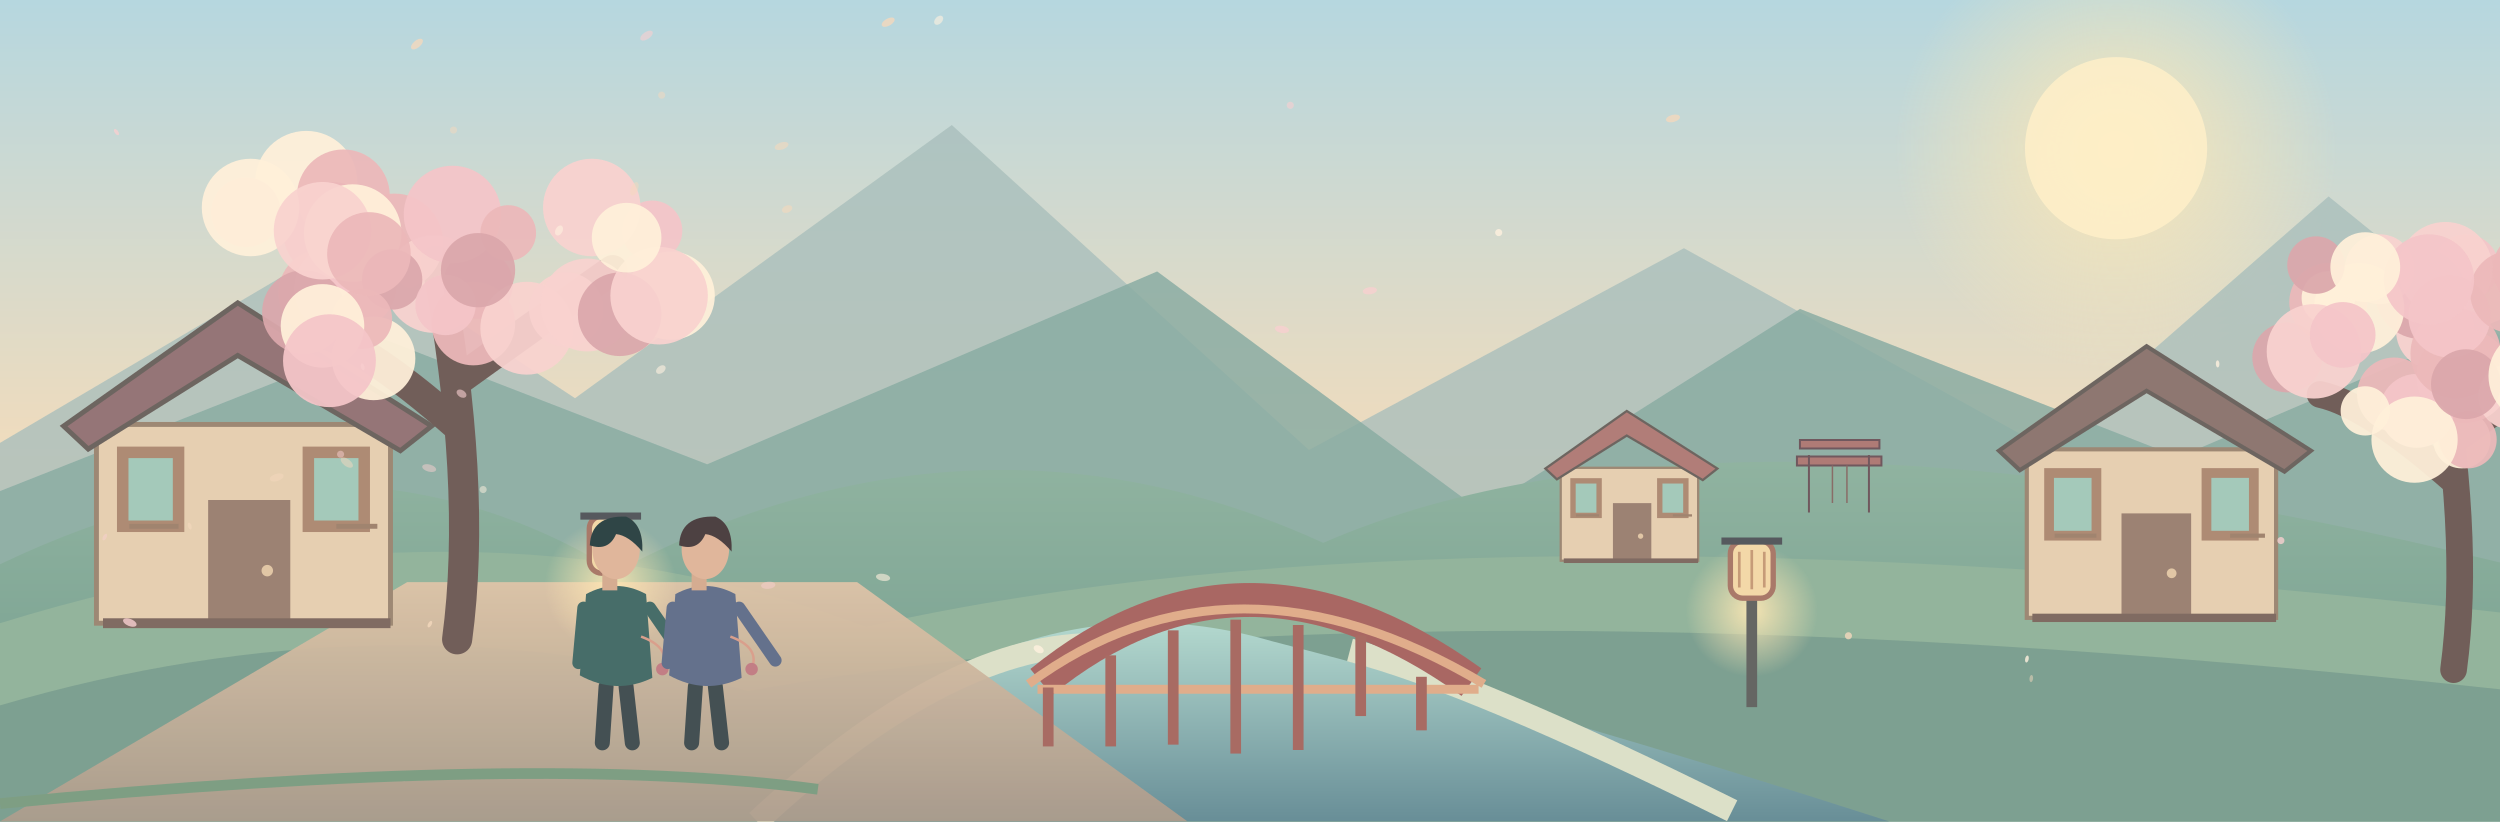
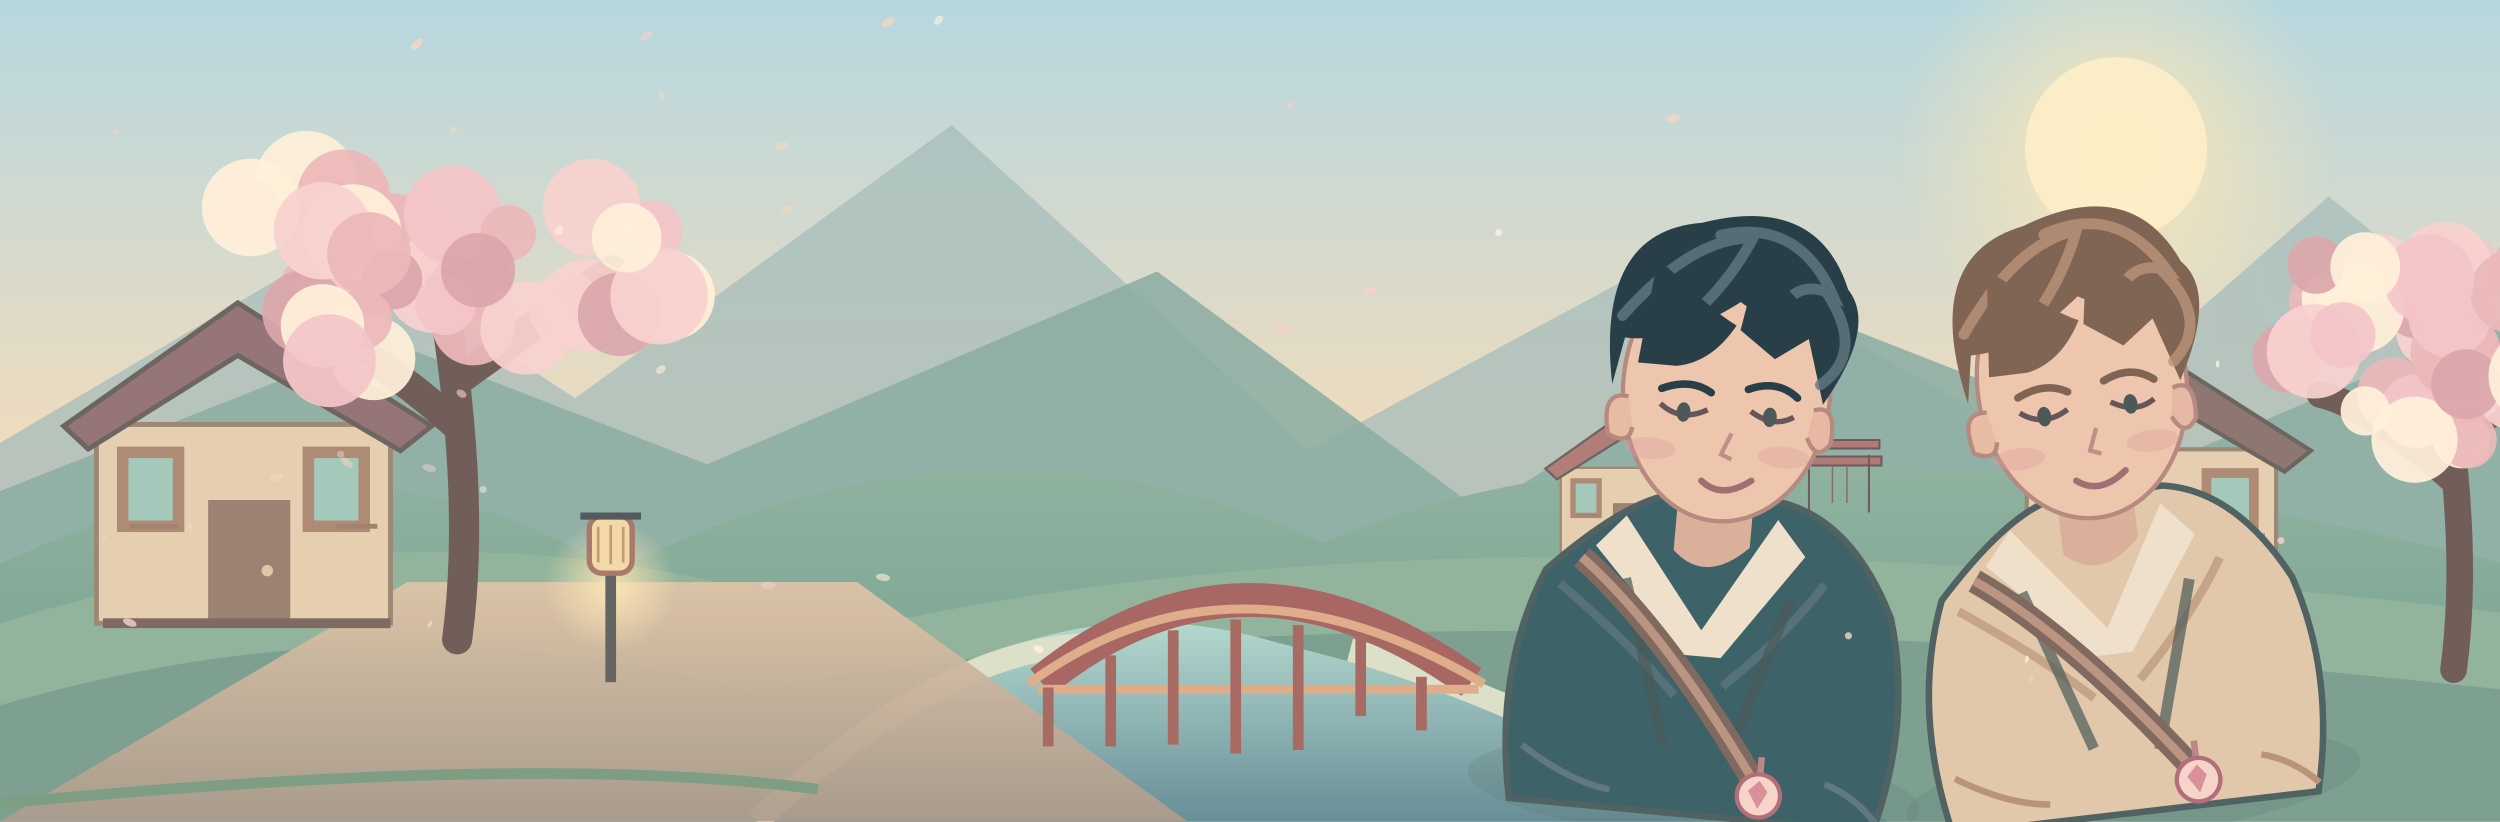
<svg xmlns="http://www.w3.org/2000/svg" viewBox="0 0 1400 460">
  <defs>
    <linearGradient id="sky" x2="0" y2="1">
      <stop stop-color="#b6d7df" />
      <stop offset=".58" stop-color="#f3dcbb" />
      <stop offset="1" stop-color="#f6e3cc" />
    </linearGradient>
    <linearGradient id="hill" x2="0" y2="1">
      <stop stop-color="#90b3a0" />
      <stop offset="1" stop-color="#709a8b" />
    </linearGradient>
    <linearGradient id="water" x2="0" y2="1">
      <stop stop-color="#b3d8ce" />
      <stop offset="1" stop-color="#688e97" />
    </linearGradient>
    <linearGradient id="paving" x2="0" y2="1">
      <stop stop-color="#dfc4a8" />
      <stop offset="1" stop-color="#ad9c8c" />
    </linearGradient>
    <radialGradient id="glow">
      <stop stop-color="#ffe8b4" stop-opacity=".9" />
      <stop offset="1" stop-color="#ffe8b4" stop-opacity="0" />
    </radialGradient>
  </defs>
  <rect width="1400" height="460" fill="url(#sky)" />
  <circle cx="1185" cy="83" r="124" fill="url(#glow)" />
  <circle cx="1185" cy="83" r="51" fill="#fff0c9" opacity=".84" />
  <path d="M0 248L190 136L322 223L533 70L733 252L943 139L1144 250L1304 110L1400 188V460H0Z" fill="#a8bebb" opacity=".78" />
  <path d="M0 275L215 190L396 260L648 152L829 286L1008 173L1220 256L1400 179V460H0Z" fill="#89aca3" opacity=".84" />
  <path d="M0 316Q190 225 345 320Q546 215 741 304Q962 208 1400 315V460H0Z" fill="url(#hill)" />
  <path d="M0 349Q261 268 485 351Q818 276 1400 343V460H0Z" fill="#93b49c" />
  <path d="M0 395Q215 332 419 387Q793 320 1400 386V460H0Z" fill="#71958a" opacity=".63" />
  <path d="M427 460Q561 315 712 359Q875 401 1058 460Z" fill="url(#water)" />
  <path d="M424 460Q529 362 611 361M970 454Q825 382 756 364" fill="none" stroke="#dce0c8" stroke-width="13" />
  <path d="M0 460L228 326H480L665 460Z" fill="url(#paving)" opacity=".93" />
  <g transform="translate(54 349) scale(0.92)">
    <path d="M0 0V-121H179V0Z" fill="#e6cfb1" stroke="#9d8874" stroke-width="3" />
    <path d="M-20 -120L86 -195L204 -120L185 -105L86 -163L-5 -106Z" fill="#957577" stroke="#6d6560" stroke-width="3" />
    <path d="M68 0V-75H118V0Z" fill="#9c8273" />
    <circle cx="104" cy="-32" r="3.5" fill="#e1c6a5" />
    <path d="M16 -104h34v45H16ZM129 -104h34v45h-34Z" fill="#a4c9ba" stroke="#ae8b74" stroke-width="7" />
    <path d="M20 -59h30m96 0h25" stroke="#a0846f" stroke-width="3" />
    <path d="M4 0h175" stroke="#806b62" stroke-width="6" />
  </g>
  <g transform="translate(1135 346) scale(0.78)">
    <path d="M0 0V-121H179V0Z" fill="#e6cfb1" stroke="#9d8874" stroke-width="3" />
    <path d="M-20 -120L86 -195L204 -120L185 -105L86 -163L-5 -106Z" fill="#8e7771" stroke="#6d6560" stroke-width="3" />
    <path d="M68 0V-75H118V0Z" fill="#9c8273" />
    <circle cx="104" cy="-32" r="3.5" fill="#e1c6a5" />
    <path d="M16 -104h34v45H16ZM129 -104h34v45h-34Z" fill="#a4c9ba" stroke="#ae8b74" stroke-width="7" />
    <path d="M20 -59h30m96 0h25" stroke="#a0846f" stroke-width="3" />
    <path d="M4 0h175" stroke="#806b62" stroke-width="6" />
  </g>
  <g transform="translate(874 314) scale(0.43)">
    <path d="M0 0V-121H179V0Z" fill="#e6cfb1" stroke="#9d8874" stroke-width="3" />
    <path d="M-20 -120L86 -195L204 -120L185 -105L86 -163L-5 -106Z" fill="#b17d78" stroke="#6d6560" stroke-width="3" />
    <path d="M68 0V-75H118V0Z" fill="#9c8273" />
    <circle cx="104" cy="-32" r="3.5" fill="#e1c6a5" />
    <path d="M16 -104h34v45H16ZM129 -104h34v45h-34Z" fill="#a4c9ba" stroke="#ae8b74" stroke-width="7" />
    <path d="M20 -59h30m96 0h25" stroke="#a0846f" stroke-width="3" />
    <path d="M4 0h175" stroke="#806b62" stroke-width="6" />
  </g>
  <path d="M583 382Q696 290 824 382" stroke="#a96763" stroke-width="19" fill="none" />
  <path d="M576 383Q690 299 831 383M581 386H828" stroke="#e0ad8b" stroke-width="5" fill="none" />
  <path d="M587 385v33m35-51v51m35-65v64m35-70v75m35-72v70m35-64v45m34-22v30" stroke="#a86b63" stroke-width="6" />
  <g transform="translate(1013 287) scale(0.28)" fill="#af7b76" stroke="#70585e" stroke-width="4">
    <path d="M0 0v-115M120 0v-115M-24 -112h169v18H-24ZM-18 -145h159v17H-18Z" />
    <path d="M47 -94v75M76 -94v75" stroke="#896c67" stroke-width="3" />
  </g>
  <g transform="translate(256 358) scale(1.3)">
    <path d="M0 0Q9 -67 -9 -163M0 -92Q-42 -129 -65 -134M1 -112Q44 -143 67 -159" stroke="#715e59" stroke-width="13" fill="none" stroke-linecap="round" />
    <circle cx="-27" cy="-171" r="21" fill="#ecb8b9" opacity=".93" />
    <circle cx="84" cy="-176" r="13" fill="#f4c5c8" opacity=".93" />
    <circle cx="58" cy="-186" r="21" fill="#f9d2cf" opacity=".93" />
    <circle cx="-65" cy="-197" r="22" fill="#fff0d9" opacity=".93" />
    <circle cx="-54" cy="-176" r="21" fill="#dba7ab" opacity=".93" />
    <circle cx="-58" cy="-149" r="19" fill="#ecb8b9" opacity=".93" />
    <circle cx="-50" cy="-151" r="20" fill="#f4c5c8" opacity=".93" />
    <circle cx="-10" cy="-153" r="21" fill="#f9d2cf" opacity=".93" />
    <circle cx="92" cy="-148" r="19" fill="#fff0d9" opacity=".93" />
    <circle cx="9" cy="-153" r="15" fill="#dba7ab" opacity=".93" />
    <circle cx="-49" cy="-191" r="20" fill="#ecb8b9" opacity=".93" />
    <circle cx="-46" cy="-153" r="20" fill="#f4c5c8" opacity=".93" />
    <circle cx="47" cy="-142" r="16" fill="#f9d2cf" opacity=".93" />
    <circle cx="-36" cy="-121" r="18" fill="#fff0d9" opacity=".93" />
    <circle cx="-66" cy="-141" r="18" fill="#dba7ab" opacity=".93" />
    <circle cx="7" cy="-136" r="18" fill="#ecb8b9" opacity=".93" />
    <circle cx="-91" cy="-184" r="15" fill="#f4c5c8" opacity=".93" />
    <circle cx="30" cy="-134" r="20" fill="#f9d2cf" opacity=".93" />
    <circle cx="-45" cy="-175" r="21" fill="#fff0d9" opacity=".93" />
    <circle cx="-28" cy="-155" r="13" fill="#dba7ab" opacity=".93" />
    <circle cx="-41" cy="-138" r="13" fill="#ecb8b9" opacity=".93" />
    <circle cx="-2" cy="-183" r="21" fill="#f4c5c8" opacity=".93" />
    <circle cx="56" cy="-144" r="20" fill="#f9d2cf" opacity=".93" />
    <circle cx="-89" cy="-186" r="21" fill="#fff0d9" opacity=".93" />
    <circle cx="70" cy="-140" r="18" fill="#dba7ab" opacity=".93" />
    <circle cx="22" cy="-175" r="12" fill="#ecb8b9" opacity=".93" />
    <circle cx="-5" cy="-144" r="13" fill="#f4c5c8" opacity=".93" />
    <circle cx="-58" cy="-176" r="21" fill="#f9d2cf" opacity=".93" />
    <circle cx="-58" cy="-135" r="18" fill="#fff0d9" opacity=".93" />
    <circle cx="9" cy="-159" r="16" fill="#dba7ab" opacity=".93" />
    <circle cx="-38" cy="-166" r="18" fill="#ecb8b9" opacity=".93" />
    <circle cx="-55" cy="-120" r="20" fill="#f4c5c8" opacity=".93" />
    <circle cx="87" cy="-148" r="21" fill="#f9d2cf" opacity=".93" />
    <circle cx="73" cy="-173" r="15" fill="#fff0d9" opacity=".93" />
  </g>
  <g transform="translate(1374 375) scale(1.15)">
    <path d="M0 0Q9 -67 -9 -163M0 -92Q-42 -129 -65 -134M1 -112Q44 -143 67 -159" stroke="#715e59" stroke-width="13" fill="none" stroke-linecap="round" />
    <circle cx="-29" cy="-134" r="18" fill="#ecb8b9" opacity=".93" />
    <circle cx="6" cy="-196" r="16" fill="#f4c5c8" opacity=".93" />
    <circle cx="-9" cy="-165" r="19" fill="#f9d2cf" opacity=".93" />
    <circle cx="4" cy="-112" r="14" fill="#fff0d9" opacity=".93" />
    <circle cx="-16" cy="-183" r="22" fill="#dba7ab" opacity=".93" />
    <circle cx="-61" cy="-179" r="19" fill="#ecb8b9" opacity=".93" />
    <circle cx="5" cy="-143" r="23" fill="#f4c5c8" opacity=".93" />
    <circle cx="-36" cy="-195" r="17" fill="#f9d2cf" opacity=".93" />
    <circle cx="-61" cy="-181" r="13" fill="#fff0d9" opacity=".93" />
    <circle cx="-81" cy="-152" r="17" fill="#dba7ab" opacity=".93" />
    <circle cx="7" cy="-112" r="14" fill="#ecb8b9" opacity=".93" />
    <circle cx="-18" cy="-126" r="18" fill="#f4c5c8" opacity=".93" />
    <circle cx="-4" cy="-195" r="23" fill="#f9d2cf" opacity=".93" />
    <circle cx="-46" cy="-176" r="22" fill="#fff0d9" opacity=".93" />
    <circle cx="86" cy="-120" r="17" fill="#dba7ab" opacity=".93" />
    <circle cx="1" cy="-154" r="22" fill="#ecb8b9" opacity=".93" />
    <circle cx="-2" cy="-172" r="20" fill="#f4c5c8" opacity=".93" />
    <circle cx="28" cy="-133" r="16" fill="#f9d2cf" opacity=".93" />
    <circle cx="-19" cy="-112" r="21" fill="#fff0d9" opacity=".93" />
    <circle cx="6" cy="-139" r="17" fill="#dba7ab" opacity=".93" />
    <circle cx="28" cy="-184" r="20" fill="#ecb8b9" opacity=".93" />
    <circle cx="81" cy="-115" r="15" fill="#f4c5c8" opacity=".93" />
    <circle cx="-68" cy="-155" r="23" fill="#f9d2cf" opacity=".93" />
    <circle cx="-43" cy="-126" r="12" fill="#fff0d9" opacity=".93" />
    <circle cx="-67" cy="-197" r="14" fill="#dba7ab" opacity=".93" />
    <circle cx="38" cy="-195" r="19" fill="#ecb8b9" opacity=".93" />
    <circle cx="-12" cy="-190" r="22" fill="#f4c5c8" opacity=".93" />
    <circle cx="48" cy="-188" r="23" fill="#f9d2cf" opacity=".93" />
    <circle cx="40" cy="-143" r="23" fill="#fff0d9" opacity=".93" />
    <circle cx="61" cy="-154" r="14" fill="#dba7ab" opacity=".93" />
    <circle cx="87" cy="-174" r="21" fill="#ecb8b9" opacity=".93" />
    <circle cx="-54" cy="-163" r="16" fill="#f4c5c8" opacity=".93" />
    <circle cx="87" cy="-136" r="18" fill="#f9d2cf" opacity=".93" />
    <circle cx="-43" cy="-196" r="17" fill="#fff0d9" opacity=".93" />
  </g>
  <g transform="translate(342 382)">
    <circle r="37" cy="-54" fill="url(#glow)" />
    <path d="M0 0v-77" stroke="#656663" stroke-width="6" />
    <rect x="-12" y="-93" width="24" height="32" rx="7" fill="#f3d8a8" stroke="#a97969" stroke-width="3" />
    <path d="M-7 -87v20M0 -88v22M7 -87v20" stroke="#c69b78" stroke-width="1.5" />
    <path d="M-17 -93h34" stroke="#56595e" stroke-width="4" />
  </g>
  <g transform="translate(981 396)">
    <circle r="37" cy="-54" fill="url(#glow)" />
    <path d="M0 0v-77" stroke="#656663" stroke-width="6" />
    <rect x="-12" y="-93" width="24" height="32" rx="7" fill="#f3d8a8" stroke="#a97969" stroke-width="3" />
    <path d="M-7 -87v20M0 -88v22M7 -87v20" stroke="#c69b78" stroke-width="1.5" />
    <path d="M-17 -93h34" stroke="#56595e" stroke-width="4" />
  </g>
-   <g transform="translate(345 416) scale(0.7)">
-     <path d="M-8 -45l-3 45m19 -45l5 45" stroke="#445053" stroke-width="12" stroke-linecap="round" />
-     <path d="M-24 -119Q0 -132 24 -119L29 -52Q0 -38 -29 -54Z" fill="#476d69" />
-     <path d="M-26 -108L-30 -64M27 -108l29 42" stroke="#476d69" stroke-width="10" stroke-linecap="round" />
-     <path d="M-5 -139v17" stroke="#d5ac91" stroke-width="12" />
-     <ellipse cy="-155" rx="19" ry="24" fill="#e0b69b" />
-     <path d="M-21 -158Q-20 -182 8 -181Q22 -175 21 -153Q10 -166 0 -167Q-6 -153 -21 -158Z" fill="#2f4546" />
-     <path d="M20 -85q22 8 18 23" stroke="#d99f8c" stroke-width="2" fill="none" />
-     <circle cx="37" cy="-59" r="5" fill="#c27e85" />
-   </g>
-   <g transform="translate(395 416) scale(0.7)">
-     <path d="M-8 -45l-3 45m19 -45l5 45" stroke="#445053" stroke-width="12" stroke-linecap="round" />
-     <path d="M-24 -119Q0 -132 24 -119L29 -52Q0 -38 -29 -54Z" fill="#64718c" />
-     <path d="M-26 -108L-30 -64M27 -108l29 42" stroke="#64718c" stroke-width="10" stroke-linecap="round" />
-     <path d="M-5 -139v17" stroke="#d5ac91" stroke-width="12" />
-     <ellipse cy="-155" rx="19" ry="24" fill="#e0b69b" />
-     <path d="M-21 -158Q-20 -182 8 -181Q22 -175 21 -153Q10 -166 0 -167Q-6 -153 -21 -158Z" fill="#4d4142" />
-     <path d="M20 -85q22 8 18 23" stroke="#d99f8c" stroke-width="2" fill="none" />
-     <circle cx="37" cy="-59" r="5" fill="#c27e85" />
+   <g transform="translate(960 455) scale(1.21) rotate(5 0 -153)">
+     <ellipse cx="3" cy="-10" rx="105" ry="23" fill="#566f66" opacity=".19" />
+     <path d="M-82 1Q-94 -58 -74 -106Q-42 -139 -21 -145L33 -146Q66 -140 87 -97Q101 -50 87 2Z" fill="#3d6268" stroke="#516263" stroke-width="3" />
+     <path d="M-39 -134L0 -84L31 -138L45 -122L10 -72L-7 -72L-52 -119Z" fill="#efe0cc" />
+     <path d="M-67 -100Q-31 -74 -10 -53M55 -110Q40 -86 12 -59" fill="none" stroke="#627881" stroke-width="4" opacity=".7" />
+     <path d="M-37 -105L-13 -30M40 -102L17 -26" stroke="#4c5a57" opacity=".7" stroke-width="5" />
+     <path d="M-78 -24Q-55 -9 -36 -7M63 -18Q77 -14 88 -2" fill="none" stroke="#627881" stroke-width="3" />
+     <path d="M-58 -113Q-15 -81 37 -7" fill="none" stroke="#806a60" stroke-width="11" />
+     <path d="M-58 -113Q-15 -81 37 -7" fill="none" stroke="#bb9582" stroke-width="4" />
+     <path d="M33 -28v15" stroke="#bb8787" stroke-width="3" />
+     <circle cx="33" cy="-10" r="10" fill="#f7d4ca" stroke="#b36f79" stroke-width="2" />
+     <path d="M33 -17l4 5-4 8-5-8Z" fill="#d89099" />
+     <path d="M-16 -152v32Q0 -105 19 -124v-36Z" fill="#dab09a" />
+     <ellipse cx="2" cy="-197" rx="48" ry="62" fill="#edc6ad" stroke="#b78a80" stroke-width="2" />
+     <path d="M-43 -189Q-56 -191 -51 -171Q-41 -166 -40 -175" fill="#e8bba3" stroke="#b78a80" stroke-width="2" />
+     <path d="M43 -190Q54 -194 52 -175Q46 -166 41 -177" fill="#e7b8a4" stroke="#b78a80" stroke-width="2" />
+     <path d="M-51 -194Q-65 -264 -16 -272Q36 -290 54 -247Q69 -231 47 -193L34 -235Q15 -230 5 -237Q-24 -215 -47 -216Z" fill="#293f47" />
+     <path d="M-49 -226Q-20 -265 8 -267Q-3 -241 -24 -222M-7 -267Q28 -278 47 -244Q28 -252 21 -228M44 -245Q65 -219 45 -202" fill="none" stroke="#627881" opacity=".8" stroke-width="5" stroke-linecap="round" />
+     <path d="M-35 -254Q-7 -231 4 -226Q-6 -208 -22 -205L-40 -205M11 -254Q34 -243 41 -225L23 -212L6 -224" fill="#293f47" />
+     <path d="M-28 -194Q-15 -200 -5 -194M12 -197Q25 -203 35 -195" fill="none" stroke="#293f47" stroke-width="3.5" stroke-linecap="round" />
+     <path d="M-28 -187Q-18 -179 -6 -186M14 -187Q25 -180 34 -186" stroke="#66565a" stroke-width="2.5" fill="none" />
+     <ellipse cx="-17" cy="-184" rx="3.2" ry="4.5" fill="#4d5858" />
+     <ellipse cx="23" cy="-185" rx="3.2" ry="4.5" fill="#4d5858" />
+     <path d="M6 -176l-4 10 5 2" fill="none" stroke="#c08e87" stroke-width="2" />
+     <path d="M-6 -153Q4 -145 17 -155" fill="none" stroke="#9f6f71" stroke-width="3" stroke-linecap="round" />
+     <ellipse cx="-31" cy="-166" rx="12" ry="5" fill="#dc9a9c" opacity=".33" />
+     <ellipse cx="31" cy="-167" rx="12" ry="5" fill="#dc9a9c" opacity=".33" />
+   </g>
+   <g transform="translate(1170 455) scale(1.22) rotate(-7 0 -153)">
+     <ellipse cx="3" cy="-10" rx="105" ry="23" fill="#566f66" opacity=".19" />
+     <path d="M-82 1Q-94 -58 -74 -106Q-42 -139 -21 -145L33 -146Q66 -140 87 -97Q101 -50 87 2Z" fill="#e2c8ab" stroke="#516263" stroke-width="3" />
+     <path d="M-39 -134L0 -84L31 -138L45 -122L10 -72L-7 -72L-52 -119Z" fill="#efe0cc" />
+     <path d="M-67 -100Q-31 -74 -10 -53M55 -110Q40 -86 12 -59" fill="none" stroke="#b99479" stroke-width="4" opacity=".7" />
+     <path d="M-37 -105L-13 -30M40 -102L17 -26" stroke="#4c5a57" opacity=".7" stroke-width="5" />
+     <path d="M-78 -24Q-55 -9 -36 -7M63 -18Q77 -14 88 -2" fill="none" stroke="#b99479" stroke-width="3" />
+     <path d="M-58 -113Q-15 -81 37 -7" fill="none" stroke="#806a60" stroke-width="11" />
+     <path d="M-58 -113Q-15 -81 37 -7" fill="none" stroke="#bb9582" stroke-width="4" />
+     <path d="M33 -28v15" stroke="#bb8787" stroke-width="3" />
+     <circle cx="33" cy="-10" r="10" fill="#f7d4ca" stroke="#b36f79" stroke-width="2" />
+     <path d="M33 -17l4 5-4 8-5-8Z" fill="#d89099" />
+     <path d="M-16 -152v32Q0 -105 19 -124v-36Z" fill="#dab09a" />
+     <ellipse cx="2" cy="-197" rx="48" ry="62" fill="#edc6ad" stroke="#b78a80" stroke-width="2" />
+     <path d="M-43 -189Q-56 -191 -51 -171Q-41 -166 -40 -175" fill="#e8bba3" stroke="#b78a80" stroke-width="2" />
+     <path d="M43 -190Q54 -194 52 -175Q46 -166 41 -177" fill="#e7b8a4" stroke="#b78a80" stroke-width="2" />
+     <path d="M-51 -194Q-65 -264 -16 -272Q36 -290 54 -247Q69 -231 47 -193L34 -235Q15 -230 5 -237Q-24 -215 -47 -216Z" fill="#806554" />
+     <path d="M-49 -226Q-20 -265 8 -267Q-3 -241 -24 -222M-7 -267Q28 -278 47 -244Q28 -252 21 -228M44 -245Q65 -219 45 -202" fill="none" stroke="#b99479" opacity=".8" stroke-width="5" stroke-linecap="round" />
+     <path d="M-35 -254Q-7 -231 4 -226Q-6 -208 -22 -205L-40 -205M11 -254Q34 -243 41 -225L23 -212L6 -224" fill="#806554" />
+     <path d="M-28 -194Q-15 -200 -5 -194M12 -197Q25 -203 35 -195" fill="none" stroke="#806554" stroke-width="3.5" stroke-linecap="round" />
+     <path d="M-28 -187Q-18 -179 -6 -186M14 -187Q25 -180 34 -186" stroke="#66565a" stroke-width="2.5" fill="none" />
+     <ellipse cx="-17" cy="-184" rx="3.2" ry="4.5" fill="#4d5858" />
+     <ellipse cx="23" cy="-185" rx="3.2" ry="4.5" fill="#4d5858" />
+     <path d="M6 -176l-4 10 5 2" fill="none" stroke="#c08e87" stroke-width="2" />
+     <path d="M-6 -153Q4 -145 17 -155" fill="none" stroke="#9f6f71" stroke-width="3" stroke-linecap="round" />
+     <ellipse cx="-31" cy="-166" rx="12" ry="5" fill="#dc9a9c" opacity=".33" />
+     <ellipse cx="31" cy="-167" rx="12" ry="5" fill="#dc9a9c" opacity=".33" />
  </g>
  <ellipse cx="1170" cy="51" rx="4" ry="2" fill="#f4d8bd" opacity=".8" transform="rotate(-77)" />
  <ellipse cx="422" cy="271" rx="4" ry="2" fill="#f4d8bd" opacity=".8" transform="rotate(-39)" />
  <ellipse cx="70" cy="301" rx="4" ry="2" fill="#f4d8bd" opacity=".5" transform="rotate(-17)" />
  <ellipse cx="739" cy="57" rx="4" ry="2" fill="#f8cfd0" opacity=".8" transform="rotate(10)" />
  <ellipse cx="781" cy="250" rx="3" ry="2" fill="#fff1df" opacity=".6" transform="rotate(36)" />
  <ellipse cx="357" cy="386" rx="3" ry="2" fill="#fff1df" opacity=".6" transform="rotate(-46)" />
  <ellipse cx="935" cy="157" rx="4" ry="2" fill="#fff1df" opacity=".6" transform="rotate(-69)" />
  <ellipse cx="1193" cy="37" rx="2" ry="2" fill="#f8cfd0" opacity=".5" transform="rotate(-3)" />
  <ellipse cx="1098" cy="222" rx="2" ry="2" fill="#f4d8bd" opacity=".8" transform="rotate(60)" />
  <ellipse cx="922" cy="258" rx="4" ry="2" fill="#f8cfd0" opacity=".8" transform="rotate(69)" />
  <ellipse cx="664" cy="291" rx="2" ry="2" fill="#f8cfd0" opacity=".6" transform="rotate(-19)" />
  <ellipse cx="75" cy="51" rx="4" ry="2" fill="#f4d8bd" opacity=".8" transform="rotate(-62)" />
  <ellipse cx="1092" cy="76" rx="2" ry="2" fill="#f4d8bd" opacity=".8" transform="rotate(15)" />
  <ellipse cx="1231" cy="111" rx="1" ry="2" fill="#f8cfd0" opacity=".6" transform="rotate(-38)" />
  <ellipse cx="391" cy="213" rx="4" ry="2" fill="#f4d8bd" opacity=".6" transform="rotate(-18)" />
  <ellipse cx="1394" cy="175" rx="2" ry="2" fill="#fff1df" opacity=".8" transform="rotate(-35)" />
  <ellipse cx="244" cy="171" rx="4" ry="2" fill="#f4d8bd" opacity=".5" transform="rotate(-36)" />
  <ellipse cx="360" cy="280" rx="3" ry="2" fill="#f4d8bd" opacity=".6" transform="rotate(-23)" />
  <ellipse cx="10" cy="313" rx="1" ry="2" fill="#f4d8bd" opacity=".6" transform="rotate(-18)" />
  <ellipse cx="163" cy="169" rx="4" ry="2" fill="#f4d8bd" opacity=".8" transform="rotate(-40)" />
  <ellipse cx="799" cy="288" rx="2" ry="2" fill="#fff1df" opacity=".8" transform="rotate(-11)" />
  <ellipse cx="1065" cy="282" rx="4" ry="2" fill="#f8cfd0" opacity=".5" transform="rotate(45)" />
  <ellipse cx="1380" cy="271" rx="4" ry="2" fill="#f8cfd0" opacity=".6" transform="rotate(58)" />
  <ellipse cx="1197" cy="213" rx="4" ry="2" fill="#f4d8bd" opacity=".8" transform="rotate(-38)" />
  <ellipse cx="1144" cy="260" rx="1" ry="2" fill="#f4d8bd" opacity=".5" transform="rotate(-80)" />
  <ellipse cx="898" cy="309" rx="1" ry="2" fill="#f8cfd0" opacity=".6" transform="rotate(-57)" />
  <ellipse cx="311" cy="90" rx="4" ry="2" fill="#f4d8bd" opacity=".5" transform="rotate(37)" />
  <ellipse cx="893" cy="291" rx="4" ry="2" fill="#f4d8bd" opacity=".8" transform="rotate(-14)" />
  <ellipse cx="938" cy="251" rx="3" ry="2" fill="#fff1df" opacity=".8" transform="rotate(53)" />
  <ellipse cx="314" cy="413" rx="2" ry="2" fill="#f4d8bd" opacity=".8" transform="rotate(-72)" />
  <ellipse cx="400" cy="364" rx="4" ry="2" fill="#f8cfd0" opacity=".5" transform="rotate(-5)" />
  <ellipse cx="891" cy="161" rx="3" ry="2" fill="#f8cfd0" opacity=".5" transform="rotate(72)" />
  <ellipse cx="1127" cy="89" rx="3" ry="2" fill="#f8cfd0" opacity=".8" transform="rotate(42)" />
  <ellipse cx="289" cy="219" rx="4" ry="2" fill="#f8cfd0" opacity=".6" transform="rotate(-34)" />
  <ellipse cx="163" cy="337" rx="2" ry="2" fill="#f4d8bd" opacity=".5" transform="rotate(-56)" />
  <ellipse cx="631" cy="272" rx="4" ry="2" fill="#f4d8bd" opacity=".8" transform="rotate(62)" />
  <ellipse cx="427" cy="171" rx="3" ry="2" fill="#f8cfd0" opacity=".8" transform="rotate(-79)" />
  <ellipse cx="429" cy="252" rx="4" ry="2" fill="#f4d8bd" opacity=".8" transform="rotate(-29)" />
  <ellipse cx="143" cy="251" rx="1" ry="2" fill="#f8cfd0" opacity=".6" transform="rotate(-15)" />
  <ellipse cx="737" cy="268" rx="4" ry="2" fill="#f8cfd0" opacity=".8" transform="rotate(-8)" />
  <ellipse cx="955" cy="390" rx="3" ry="2" fill="#fff1df" opacity=".6" transform="rotate(49)" />
  <ellipse cx="539" cy="242" rx="4" ry="2" fill="#fff1df" opacity=".6" transform="rotate(9)" />
  <ellipse cx="567" cy="282" rx="4" ry="2" fill="#f4d8bd" opacity=".8" transform="rotate(42)" />
  <ellipse cx="171" cy="388" rx="3" ry="2" fill="#fff1df" opacity=".6" transform="rotate(-37)" />
  <ellipse cx="1234" cy="247" rx="1" ry="2" fill="#fff1df" opacity=".8" transform="rotate(-2)" />
  <ellipse cx="33" cy="337" rx="3" ry="2" fill="#fff1df" opacity=".6" transform="rotate(-62)" />
  <ellipse cx="812" cy="347" rx="3" ry="2" fill="#f4d8bd" opacity=".8" transform="rotate(-33)" />
  <ellipse cx="493" cy="121" rx="3" ry="2" fill="#f8cfd0" opacity=".8" transform="rotate(-67)" />
  <ellipse cx="450" cy="326" rx="1" ry="2" fill="#f4d8bd" opacity=".5" transform="rotate(65)" />
  <ellipse cx="1171" cy="259" rx="1" ry="2" fill="#f4d8bd" opacity=".5" transform="rotate(6)" />
  <ellipse cx="1176" cy="132" rx="3" ry="2" fill="#f8cfd0" opacity=".8" transform="rotate(68)" />
  <ellipse cx="102" cy="53" rx="3" ry="2" fill="#f4d8bd" opacity=".6" transform="rotate(73)" />
  <ellipse cx="1307" cy="122" rx="2" ry="2" fill="#f8cfd0" opacity=".8" transform="rotate(8)" />
  <ellipse cx="336" cy="50" rx="3" ry="2" fill="#f8cfd0" opacity=".6" transform="rotate(32)" />
  <ellipse cx="1183" cy="213" rx="1" ry="2" fill="#f8cfd0" opacity=".6" transform="rotate(40)" />
  <ellipse cx="1248" cy="266" rx="4" ry="2" fill="#fff1df" opacity=".5" transform="rotate(10)" />
  <ellipse cx="867" cy="210" rx="4" ry="2" fill="#f4d8bd" opacity=".5" transform="rotate(-56)" />
  <ellipse cx="886" cy="363" rx="2" ry="2" fill="#f8cfd0" opacity=".5" transform="rotate(-32)" />
  <ellipse cx="1167" cy="254" rx="3" ry="2" fill="#fff1df" opacity=".6" transform="rotate(-68)" />
  <ellipse cx="1239" cy="61" rx="2" ry="2" fill="#f4d8bd" opacity=".5" transform="rotate(-68)" />
  <ellipse cx="1187" cy="125" rx="1" ry="2" fill="#fff1df" opacity=".8" transform="rotate(12)" />
  <ellipse cx="380" cy="189" rx="1" ry="2" fill="#f4d8bd" opacity=".8" transform="rotate(29)" />
  <ellipse cx="159" cy="211" rx="2" ry="2" fill="#f4d8bd" opacity=".5" transform="rotate(-37)" />
  <ellipse cx="830" cy="420" rx="4" ry="2" fill="#f4d8bd" opacity=".5" transform="rotate(-36)" />
  <ellipse cx="360" cy="332" rx="4" ry="2" fill="#f8cfd0" opacity=".8" transform="rotate(20)" />
  <ellipse cx="193" cy="238" rx="1" ry="2" fill="#f8cfd0" opacity=".5" transform="rotate(28)" />
  <ellipse cx="1308" cy="194" rx="3" ry="2" fill="#fff1df" opacity=".8" transform="rotate(-55)" />
  <ellipse cx="707" cy="302" rx="4" ry="2" fill="#fff1df" opacity=".5" transform="rotate(56)" />
  <ellipse cx="595" cy="41" rx="2" ry="2" fill="#fff1df" opacity=".6" transform="rotate(-22)" />
  <ellipse cx="198" cy="296" rx="4" ry="2" fill="#f8cfd0" opacity=".8" transform="rotate(22)" />
  <ellipse cx="1193" cy="146" rx="3" ry="2" fill="#f4d8bd" opacity=".5" transform="rotate(-32)" />
  <ellipse cx="1274" cy="320" rx="1" ry="2" fill="#f8cfd0" opacity=".6" transform="rotate(-72)" />
  <ellipse cx="35" cy="369" rx="4" ry="2" fill="#f4d8bd" opacity=".5" transform="rotate(-68)" />
  <ellipse cx="734" cy="201" rx="4" ry="2" fill="#f8cfd0" opacity=".5" transform="rotate(-28)" />
  <ellipse cx="260" cy="183" rx="2" ry="2" fill="#f8cfd0" opacity=".5" transform="rotate(18)" />
  <ellipse cx="1258" cy="314" rx="4" ry="2" fill="#fff1df" opacity=".5" transform="rotate(-48)" />
  <ellipse cx="11" cy="98" rx="1" ry="2" fill="#f8cfd0" opacity=".8" transform="rotate(-35)" />
  <ellipse cx="255" cy="389" rx="4" ry="2" fill="#f8cfd0" opacity=".5" transform="rotate(31)" />
  <ellipse cx="1355" cy="128" rx="4" ry="2" fill="#f8cfd0" opacity=".8" transform="rotate(-37)" />
  <ellipse cx="108" cy="394" rx="4" ry="2" fill="#fff1df" opacity=".6" transform="rotate(36)" />
  <ellipse cx="687" cy="130" rx="1" ry="2" fill="#f4d8bd" opacity=".8" transform="rotate(37)" />
  <ellipse cx="1001" cy="398" rx="3" ry="2" fill="#fff1df" opacity=".5" transform="rotate(-45)" />
  <ellipse cx="543" cy="164" rx="2" ry="2" fill="#f8cfd0" opacity=".6" transform="rotate(-77)" />
  <ellipse cx="314" cy="177" rx="1" ry="2" fill="#fff1df" opacity=".6" transform="rotate(-44)" />
  <ellipse cx="214" cy="309" rx="1" ry="2" fill="#f4d8bd" opacity=".8" transform="rotate(78)" />
  <ellipse cx="685" cy="36" rx="3" ry="2" fill="#fff1df" opacity=".8" transform="rotate(29)" />
  <ellipse cx="1043" cy="109" rx="1" ry="2" fill="#fff1df" opacity=".5" transform="rotate(75)" />
  <ellipse cx="123" cy="365" rx="2" ry="2" fill="#fff1df" opacity=".5" transform="rotate(-26)" />
  <ellipse cx="300" cy="191" rx="4" ry="2" fill="#f8cfd0" opacity=".5" transform="rotate(15)" />
  <ellipse cx="1057" cy="377" rx="1" ry="2" fill="#f4d8bd" opacity=".6" transform="rotate(38)" />
  <path d="M0 450Q302 421 458 442" stroke="#7e9e83" stroke-width="6" fill="none" />
</svg>
